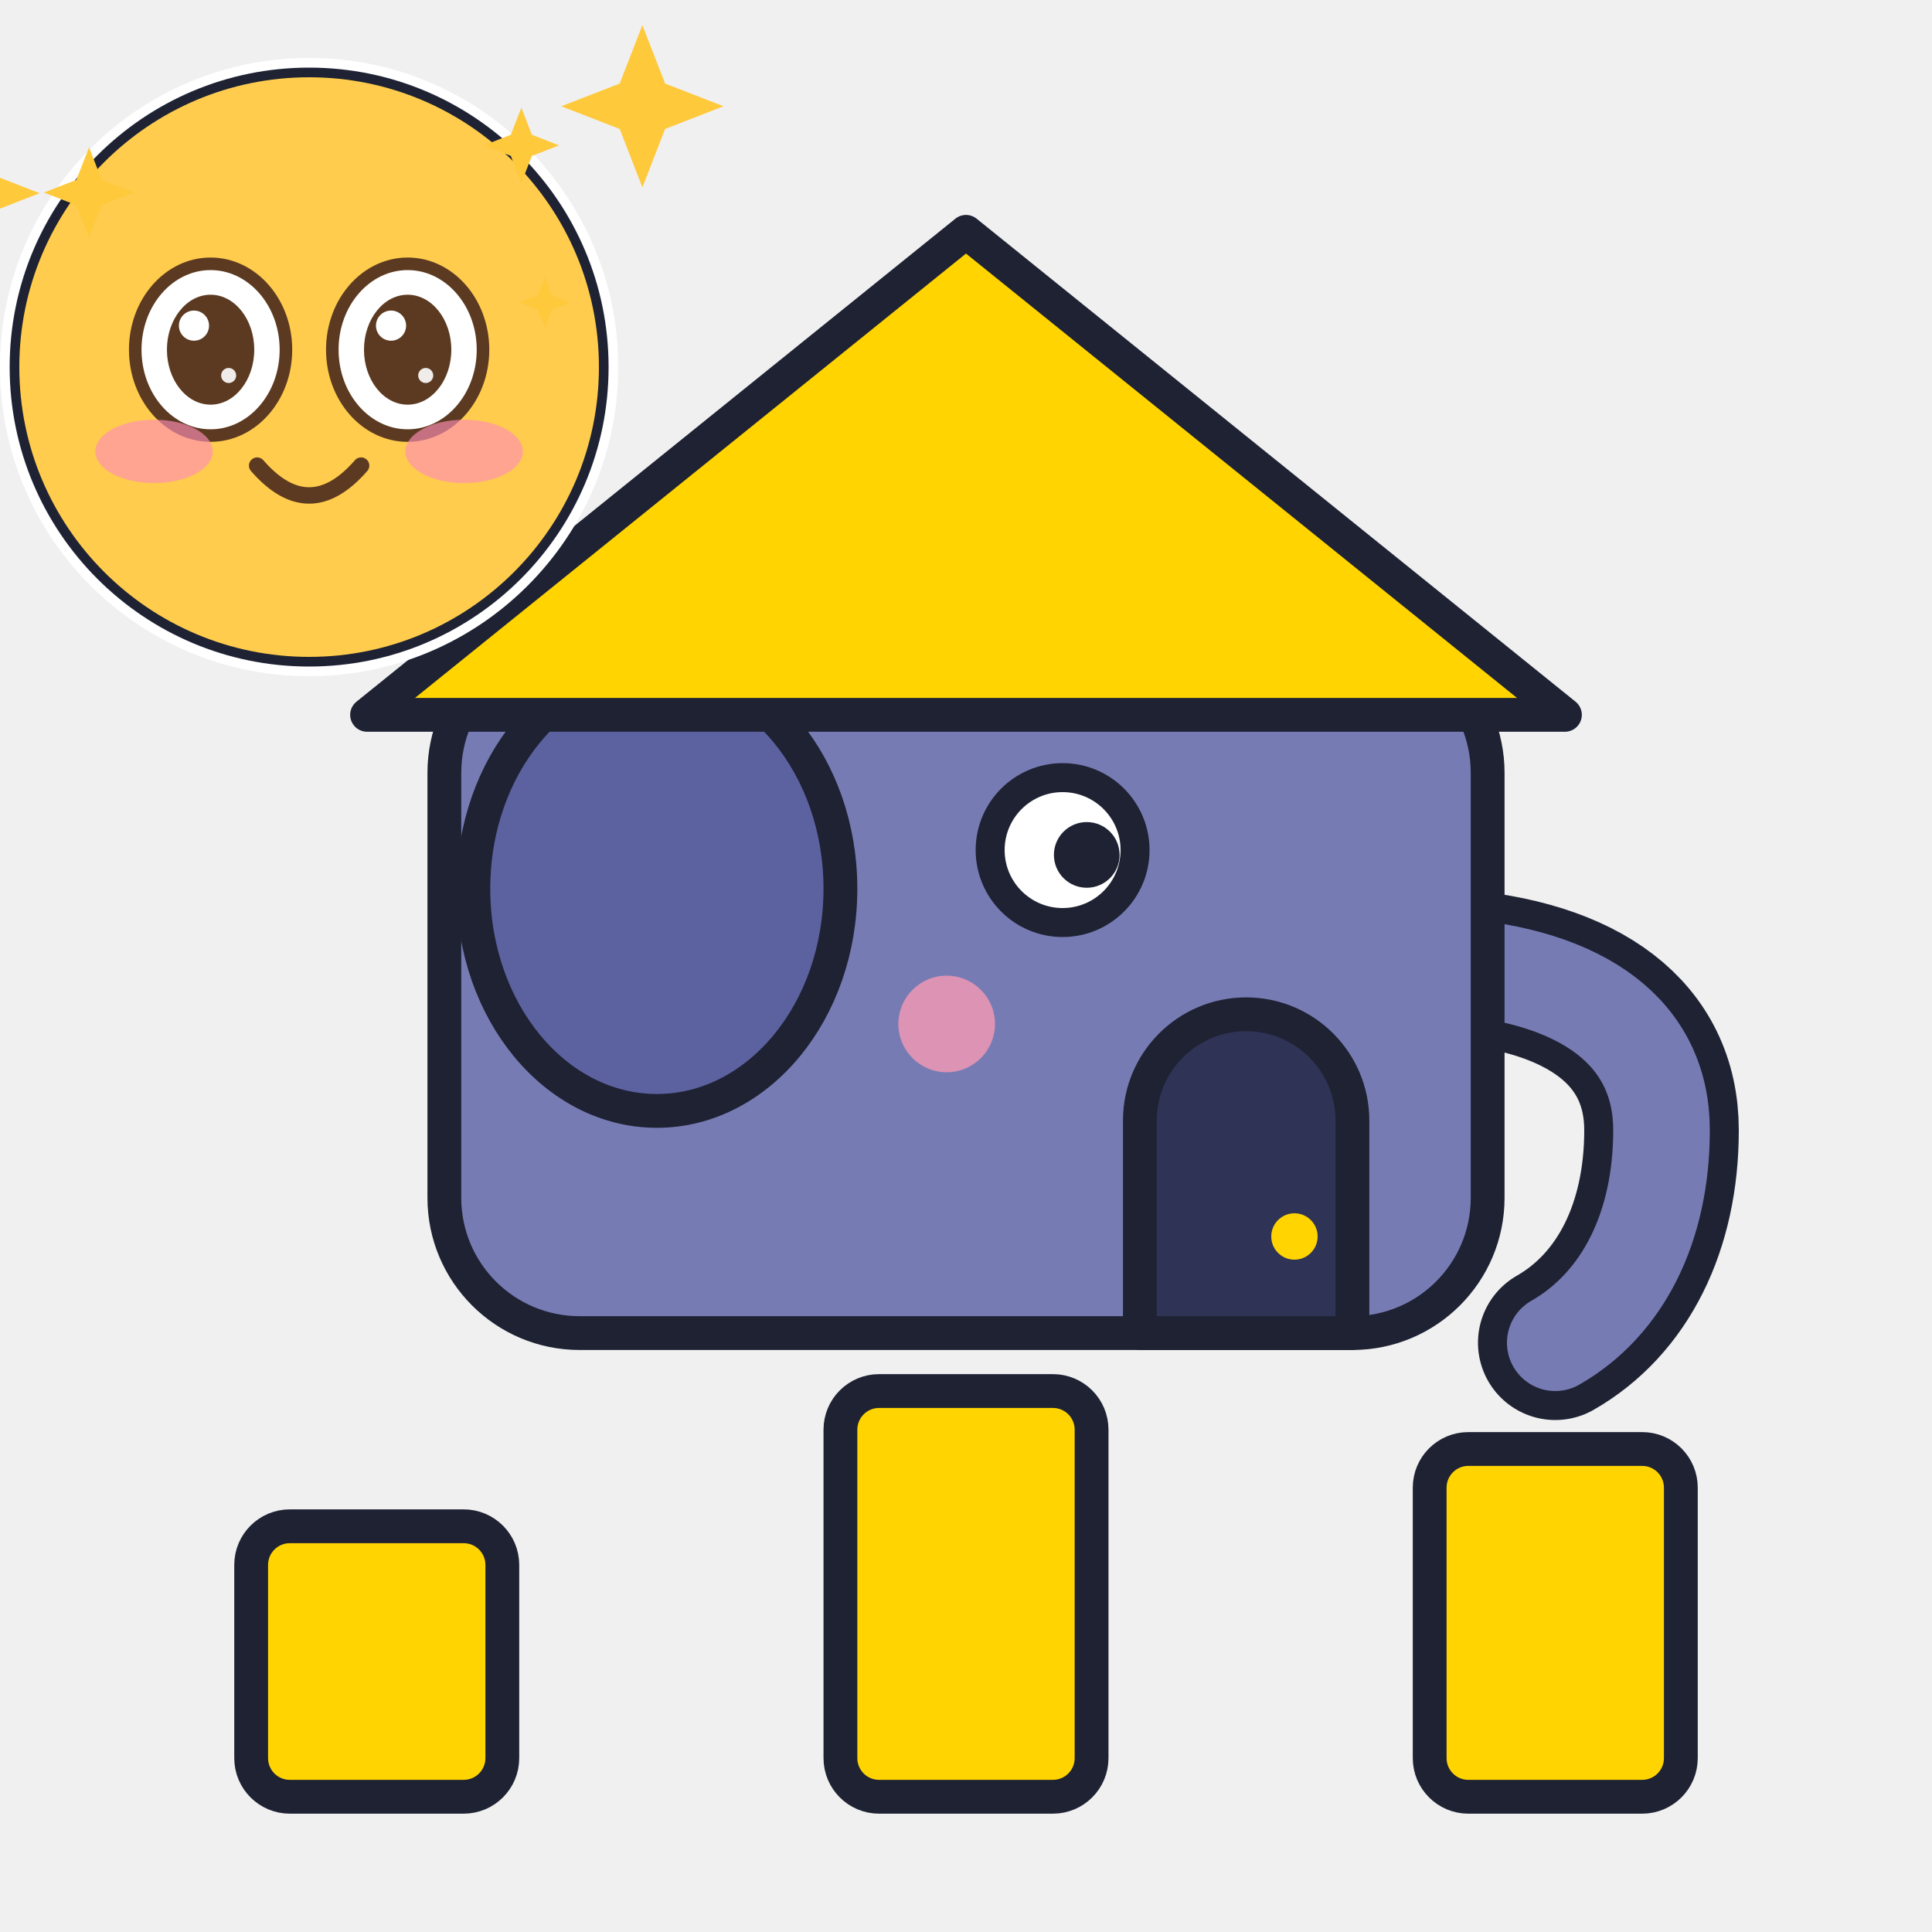
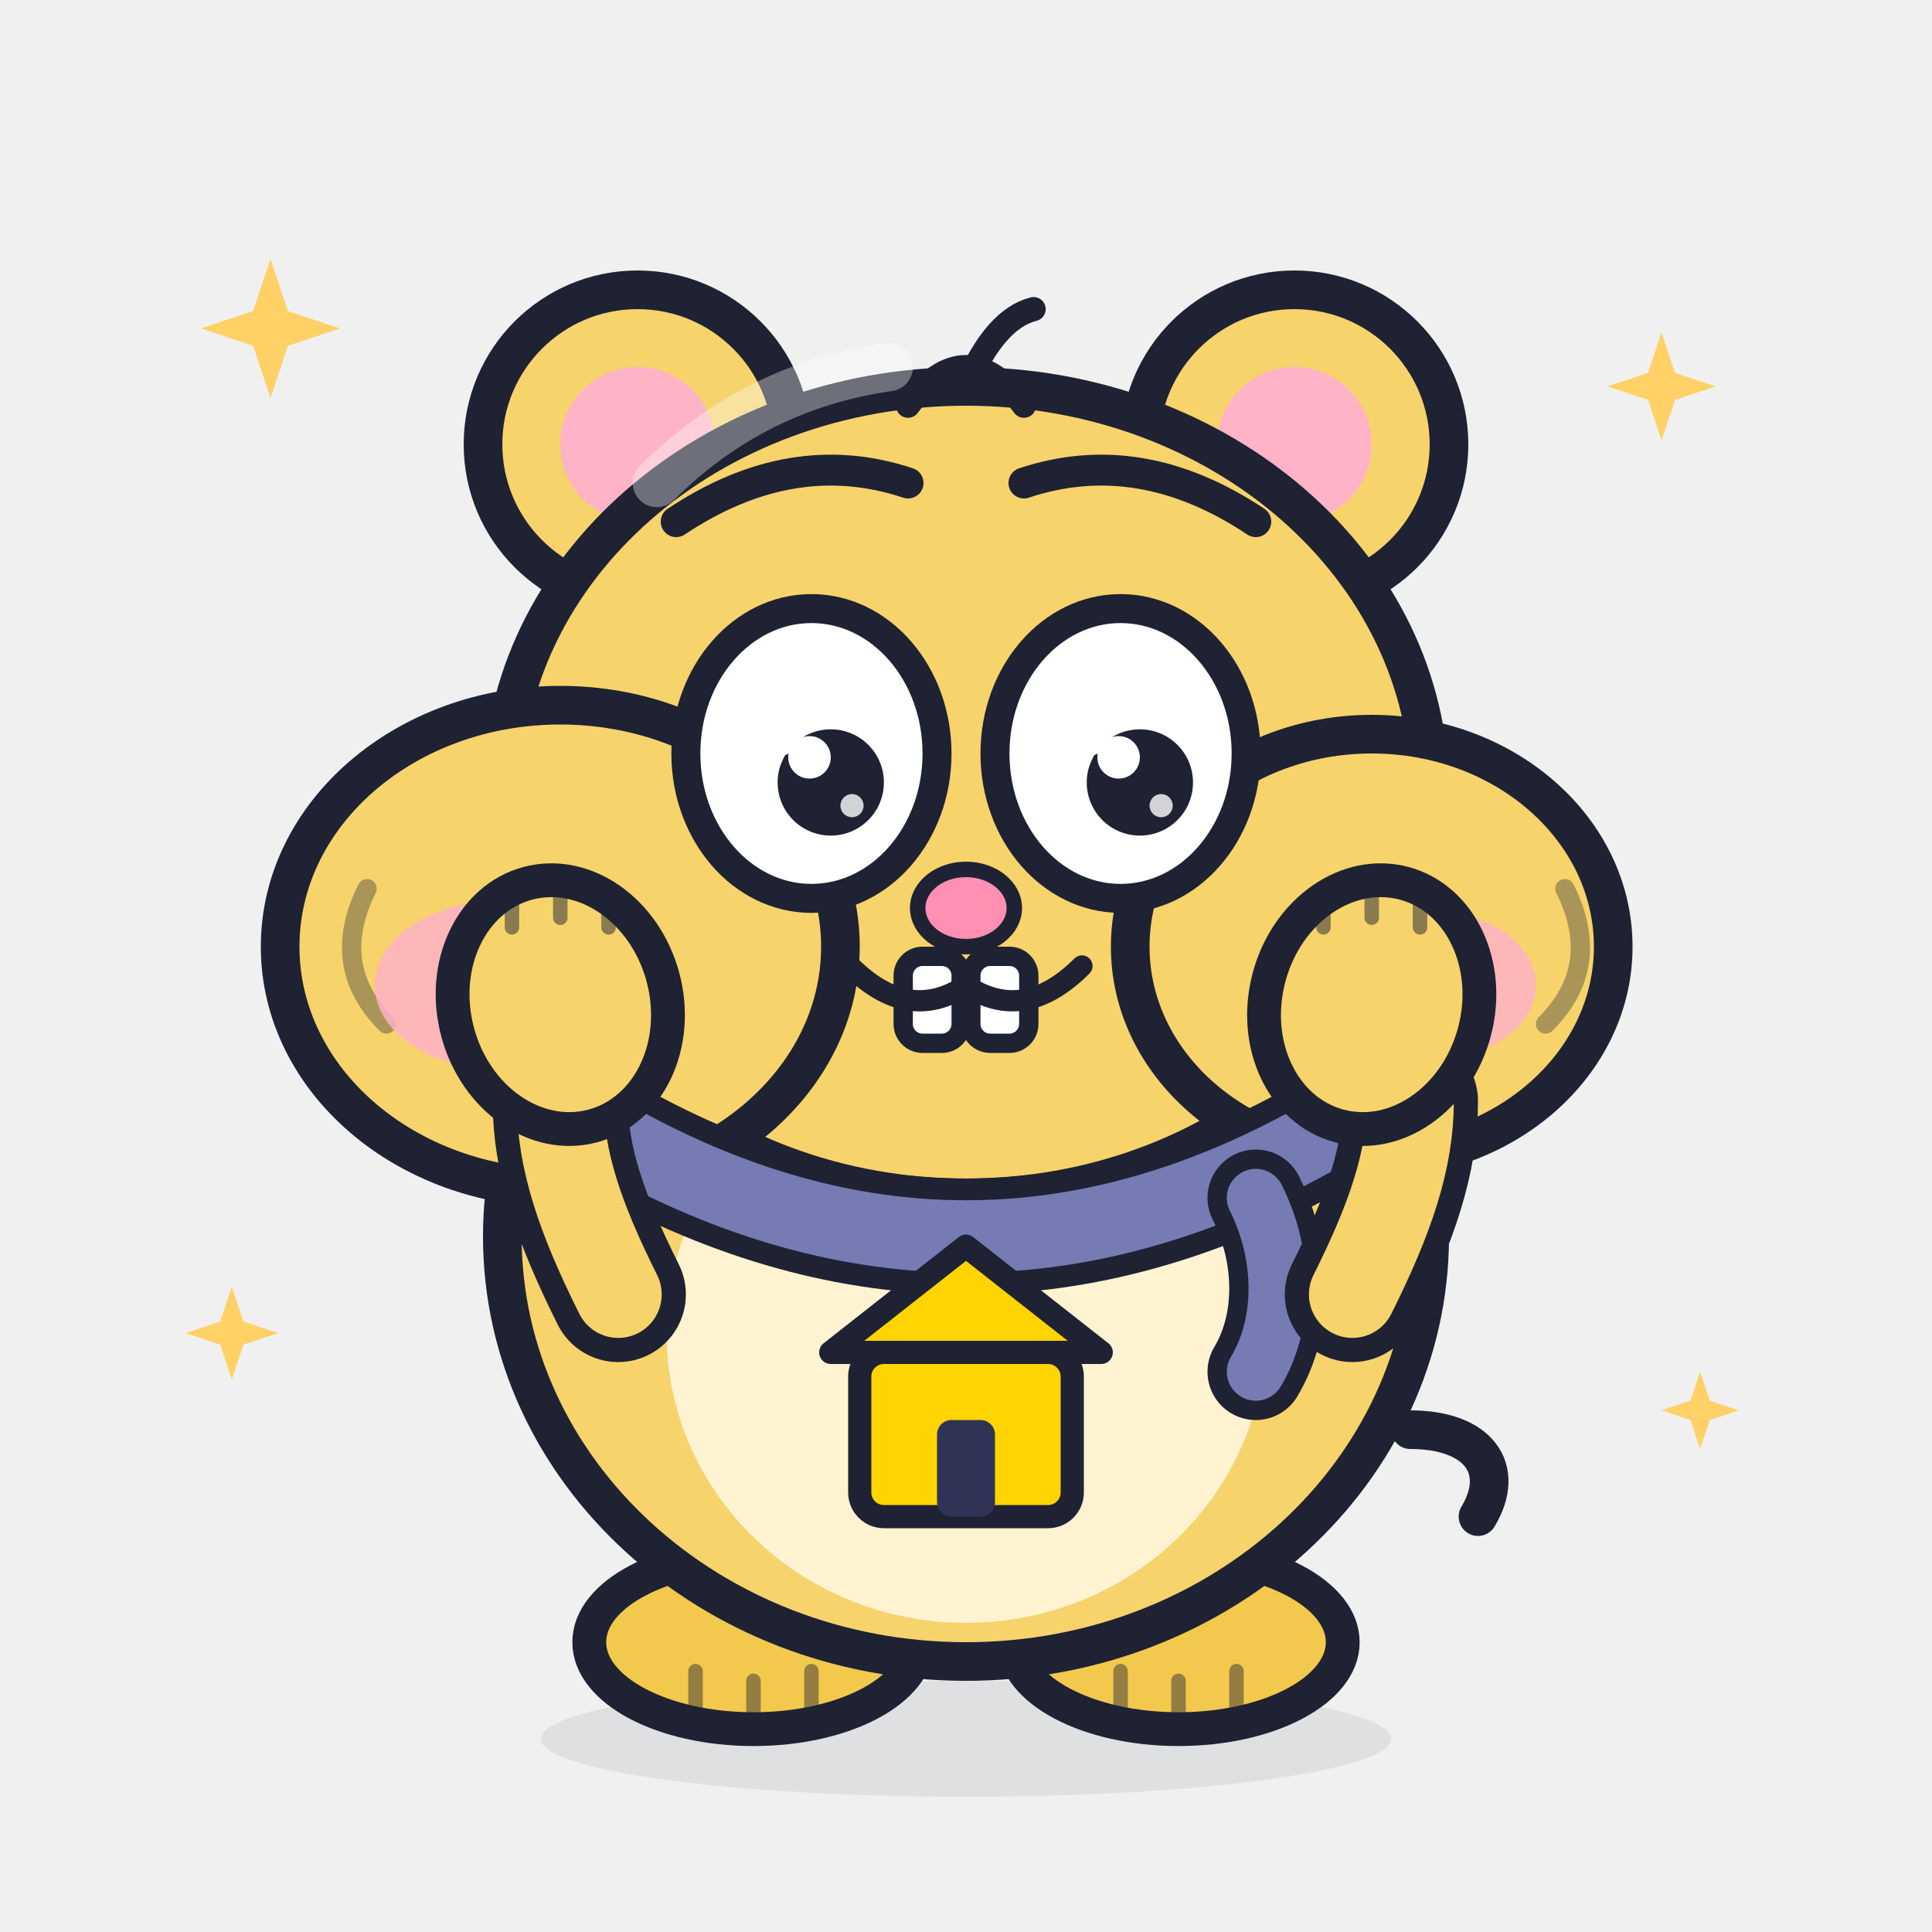
- <svg xmlns="http://www.w3.org/2000/svg" viewBox="0 0 200 200" width="200" height="200" role="img" aria-label="ClickHouse 小象 · 卖萌 Cute">
+ <svg xmlns="http://www.w3.org/2000/svg" viewBox="0 0 200 200" width="88" height="88" role="img" aria-label="ClickHouse 仓鼠 · 卖萌 Cute">
  <style>
- .ex-motion { animation: ex-hop 1.5s ease-in-out infinite; transform-box: fill-box; transform-origin: 50% 50%; }
- .ex-anim-tear { animation: ex-tear 1.8s ease-in infinite; transform-box: fill-box; transform-origin: center; }
- .ex-anim-sweat { animation: ex-tear 1.5s ease-in infinite; transform-box: fill-box; transform-origin: center; }
- .ex-anim-heart { animation: ex-heart 2.2s ease-out infinite; transform-box: fill-box; transform-origin: center; }
- .ex-anim-spark { animation: ex-spark 1.9s ease-in-out infinite; transform-box: fill-box; transform-origin: center; }
- .ex-anim-rain { animation: ex-rain 1.4s linear infinite; transform-box: fill-box; transform-origin: center; }
- .ex-anim-confetti { animation: ex-confetti 2.4s linear infinite; transform-box: fill-box; transform-origin: center; }
- .ex-anim-pulse { animation: ex-pulse 1.6s ease-in-out infinite; transform-box: fill-box; transform-origin: center; }
- .ex-anim-knock { animation: ex-knock 0.55s ease-in-out infinite; transform-box: fill-box; transform-origin: center; }
- .ex-anim-knockline { animation: ex-knockline 0.55s ease-out infinite; transform-box: fill-box; transform-origin: center; }
- .ex-anim-palm { animation: ex-palm 0.9s ease-in-out infinite; transform-box: fill-box; transform-origin: center; }
- .ex-anim-steam { animation: ex-steam 1.8s ease-out infinite; transform-box: fill-box; transform-origin: center; }
- .ex-anim-shock { animation: ex-shock 0.5s ease-in-out infinite; transform-box: fill-box; transform-origin: center; }
- .ex-anim-please { animation: ex-please 1.4s ease-in-out infinite; transform-box: fill-box; transform-origin: center; }
- .ex-anim-drift { animation: ex-drift 4.5s ease-in-out infinite; transform-box: fill-box; transform-origin: center; }
- @keyframes ex-hop { 0%,100% { transform: translateY(0) rotate(0); } 50% { transform: translateY(-2.5px) rotate(2deg); } }
- @keyframes ex-tear { 0% { transform: translateY(0); opacity: 0; } 18% { opacity: 1; } 100% { transform: translateY(8.58px); opacity: 0; } }
- @keyframes ex-heart { 0% { transform: translateY(0) scale(.65); opacity: 0; } 20% { opacity: 1; } 100% { transform: translateY(-14.04px) scale(1.15); opacity: 0; } }
- @keyframes ex-spark { 0%,100% { transform: scale(.6) rotate(0deg); opacity: .3; } 50% { transform: scale(1.15) rotate(25deg); opacity: 1; } }
- @keyframes ex-rain { 0% { transform: translateY(0); opacity: 0; } 20% { opacity: 1; } 100% { transform: translateY(9.36px); opacity: 0; } }
- @keyframes ex-confetti { 0% { transform: translateY(-4px) rotate(0deg); opacity: 1; } 100% { transform: translateY(14px) rotate(200deg); opacity: 0; } }
- @keyframes ex-pulse { 0%,100% { transform: scale(1); opacity: .35; } 50% { transform: scale(1.18); opacity: .7; } }
- @keyframes ex-knock { 0%,100% { transform: translateX(3.51px); } 35% { transform: translateX(0); } }
- @keyframes ex-knockline { 0%,100% { transform: scaleX(.6); opacity: .35; } 35% { transform: scaleX(1); opacity: 1; } }
- @keyframes ex-palm { 0%,100% { transform: translateY(0) rotate(0deg); } 50% { transform: translateY(-1px) rotate(-4deg); } }
- @keyframes ex-steam { 0% { transform: translateY(0); opacity: .7; } 100% { transform: translateY(-7.02px); opacity: 0; } }
- @keyframes ex-shock { 0%,100% { transform: scaleX(.7); opacity: .4; } 50% { transform: scaleX(1.25); opacity: 1; } }
- @keyframes ex-please { 0%,100% { transform: translateY(0); } 50% { transform: translateY(-1.5px); } }
- @keyframes ex-drift { 0%,100% { transform: translateY(0); } 50% { transform: translateY(-1.56px); } }
- @media (prefers-reduced-motion: reduce) {
-   .ex-motion, [class*="ex-anim-"] { animation: none !important; }
- }
- </style>
+   .ex-motion { animation: ex-bob 2.8s ease-in-out infinite; transform-box: fill-box; transform-origin: 50% 50%; }
+   .ex-anim-tear { animation: ex-tear 1.8s ease-in infinite; transform-box: fill-box; transform-origin: center; }
+   .ex-anim-sweat { animation: ex-tear 1.5s ease-in infinite; transform-box: fill-box; transform-origin: center; }
+   .ex-anim-heart { animation: ex-heart 2.2s ease-out infinite; transform-box: fill-box; transform-origin: center; }
+   .ex-anim-spark { animation: ex-spark 1.9s ease-in-out infinite; transform-box: fill-box; transform-origin: center; }
+   .ex-anim-rain { animation: ex-rain 1.4s linear infinite; transform-box: fill-box; transform-origin: center; }
+   .ex-anim-confetti { animation: ex-confetti 2.4s linear infinite; transform-box: fill-box; transform-origin: center; }
+   .ex-anim-pulse { animation: ex-pulse 1.6s ease-in-out infinite; transform-box: fill-box; transform-origin: center; }
+   .ex-anim-knock { animation: ex-knock 0.55s ease-in-out infinite; transform-box: fill-box; transform-origin: center; }
+   .ex-anim-knockline { animation: ex-knockline 0.55s ease-out infinite; transform-box: fill-box; transform-origin: center; }
+   .ex-anim-palm { animation: ex-palm 0.9s ease-in-out infinite; transform-box: fill-box; transform-origin: center; }
+   .ex-anim-steam { animation: ex-steam 1.8s ease-out infinite; transform-box: fill-box; transform-origin: center; }
+   .ex-anim-shock { animation: ex-shock 0.5s ease-in-out infinite; transform-box: fill-box; transform-origin: center; }
+   @keyframes ex-bob { 0%,100% { transform: translateY(0); } 50% { transform: translateY(-2.5px); } }
+   @keyframes ex-bounce { 0%,100% { transform: translateY(0); } 40% { transform: translateY(-6px); } 60% { transform: translateY(-2px); } }
+   @keyframes ex-tremble { 0%,100% { transform: translateX(0); } 25% { transform: translateX(-1px); } 75% { transform: translateX(1px); } }
+   @keyframes ex-sway { 0%,100% { transform: rotate(0deg); } 50% { transform: rotate(2deg); } }
+   @keyframes ex-shake { 0%,100% { transform: translateX(0); } 20% { transform: translateX(-4.24px); } 40% { transform: translateX(4.24px); } 60% { transform: translateX(-2.75px); } 80% { transform: translateX(1.75px); } }
+   @keyframes ex-tear { 0% { transform: translateY(0); opacity: 0; } 18% { opacity: 1; } 100% { transform: translateY(8.58px); opacity: 0; } }
+   @keyframes ex-heart { 0% { transform: translateY(0) scale(.65); opacity: 0; } 20% { opacity: 1; } 100% { transform: translateY(-14.04px) scale(1.15); opacity: 0; } }
+   @keyframes ex-spark { 0%,100% { transform: scale(.6) rotate(0deg); opacity: .3; } 50% { transform: scale(1.15) rotate(25deg); opacity: 1; } }
+   @keyframes ex-rain { 0% { transform: translateY(0); opacity: 0; } 20% { opacity: 1; } 100% { transform: translateY(9.36px); opacity: 0; } }
+   @keyframes ex-confetti { 0% { transform: translateY(-4px) rotate(0deg); opacity: 1; } 100% { transform: translateY(14px) rotate(200deg); opacity: 0; } }
+   @keyframes ex-pulse { 0%,100% { transform: scale(1); opacity: .35; } 50% { transform: scale(1.18); opacity: .7; } }
+   @keyframes ex-knock { 0%,100% { transform: translateX(3.51px); } 35% { transform: translateX(0); } }
+   @keyframes ex-knockline { 0%,100% { transform: scaleX(.6); opacity: .35; } 35% { transform: scaleX(1); opacity: 1; } }
+   @keyframes ex-palm { 0%,100% { transform: translateY(0) rotate(0deg); } 50% { transform: translateY(-1px) rotate(-4deg); } }
+   @keyframes ex-steam { 0% { transform: translateY(0); opacity: .7; } 100% { transform: translateY(-7.02px); opacity: 0; } }
+   @keyframes ex-shock { 0%,100% { transform: scaleX(.7); opacity: .4; } 50% { transform: scaleX(1.25); opacity: 1; } }
+   @keyframes ex-drift { 0%,100% { transform: translateY(0); } 50% { transform: translateY(-1.56px); } }
+   @media (prefers-reduced-motion: reduce) {
+     .ex-motion, [class*="ex-anim-"] { animation: none !important; }
+   }
+   </style>
  <g class="ex-motion ex-cute">
    <g class="ex-base">
-       <g fill="#FFD400" stroke="#1E2233" stroke-width="3.5">
-         <rect x="26" y="158" width="26" height="28" rx="4" />
-         <rect x="87" y="144" width="26" height="42" rx="4" />
-         <rect x="148" y="150" width="26" height="36" rx="4" />
+       <ellipse cx="100" cy="180" rx="44" ry="6" fill="#1E2233" opacity=".08" />
+       <path d="M146 148c7 0 10 4 7 9" fill="none" stroke="#1E2233" stroke-width="4" stroke-linecap="round" />
+       <g fill="#F2C94C" stroke="#1E2233" stroke-width="3.5">
+         <ellipse cx="78" cy="170" rx="17" ry="9" />
+         <ellipse cx="122" cy="170" rx="17" ry="9" />
      </g>
-       <path d="M150 100c14 1 22 7 22 17s-4 18-11 22" fill="none" stroke="#1E2233" stroke-width="16" stroke-linecap="round" />
-       <path d="M150 100c14 1 22 7 22 17s-4 18-11 22" fill="none" stroke="#777BB4" stroke-width="10" stroke-linecap="round" />
-       <rect x="46" y="66" width="108" height="72" rx="14" fill="#777BB4" stroke="#1E2233" stroke-width="3.5" />
-       <ellipse cx="68" cy="92" rx="19" ry="23" fill="#5C61A0" stroke="#1E2233" stroke-width="3.5" />
-       <path d="M38 74 100 24l62 50z" fill="#FFD400" stroke="#1E2233" stroke-width="3.5" stroke-linejoin="round" />
-       <path d="M118 138v-22a11 11 0 0 1 22 0v22z" fill="#2F3456" stroke="#1E2233" stroke-width="3.5" stroke-linejoin="round" />
-       <circle cx="134" cy="128" r="2.4" fill="#FFD400" />
-       <circle cx="110" cy="88" r="7.5" fill="#ffffff" stroke="#1E2233" stroke-width="3" />
-       <circle cx="112.5" cy="88.5" r="3.4" fill="#1E2233" />
-       <circle cx="98" cy="106" r="5" fill="#FF9BB3" opacity=".75" />
+       <g stroke="#1E2233" stroke-width="1.5" opacity=".45" stroke-linecap="round">
+         <path d="M72 173v4" />
+         <path d="M78 174v4" />
+         <path d="M84 173v4" />
+         <path d="M116 173v4" />
+         <path d="M122 174v4" />
+         <path d="M128 173v4" />
+       </g>
+       <ellipse cx="100" cy="128" rx="48" ry="44" fill="#F6D36B" stroke="#1E2233" stroke-width="4" />
+       <ellipse cx="100" cy="138" rx="31" ry="30" fill="#FFF3D1" />
+       <g fill="#F6D36B" stroke="#1E2233" stroke-width="4">
+         <circle cx="66" cy="46" r="16" />
+         <circle cx="134" cy="46" r="16" />
+       </g>
+       <g fill="#FFB3C7">
+         <circle cx="66" cy="46" r="8" />
+         <circle cx="134" cy="46" r="8" />
+       </g>
+       <ellipse cx="100" cy="82" rx="48" ry="42" fill="#F6D36B" stroke="#1E2233" stroke-width="4" />
+       <path d="M94 42q6-8 12 0M100 40q3-7 7-8" fill="none" stroke="#1E2233" stroke-width="2.5" stroke-linecap="round" />
+       <g fill="#F6D36B" stroke="#1E2233" stroke-width="4">
+         <ellipse cx="58" cy="98" rx="29" ry="25" />
+         <ellipse cx="142" cy="98" rx="25" ry="22" />
+       </g>
+       <path d="M38 92q-4 8 2 14M162 92q4 8-2 14" fill="none" stroke="#1E2233" stroke-width="2" opacity=".35" stroke-linecap="round" />
+       <path d="M64 118q36 20 72 0" fill="none" stroke="#1E2233" stroke-width="12" stroke-linecap="round" />
+       <path d="M64 118q36 20 72 0" fill="none" stroke="#777BB4" stroke-width="7.5" stroke-linecap="round" />
+       <path d="M130 124c3 6 3 13 0 18" fill="none" stroke="#1E2233" stroke-width="10" stroke-linecap="round" />
+       <path d="M130 124c3 6 3 13 0 18" fill="none" stroke="#777BB4" stroke-width="6" stroke-linecap="round" />
+       <line x1="100" y1="130" x2="100" y2="136" stroke="#1E2233" stroke-width="2" />
+       <rect x="89" y="140" width="22" height="17" rx="2.5" fill="#FFD400" stroke="#1E2233" stroke-width="2.4" />
+       <path d="M86 140l14-11 14 11z" fill="#FFD400" stroke="#1E2233" stroke-width="2.4" stroke-linejoin="round" />
+       <rect x="97" y="147" width="6" height="10" rx="1.5" fill="#2F3456" />
+       <path d="M68 50q10-10 24-12" fill="none" stroke="#FFF" stroke-width="5" opacity=".35" stroke-linecap="round" />
    </g>
-     <g>
-       <circle cx="32" cy="38" r="32" fill="#FFFFFF" />
-       <circle cx="32" cy="38" r="31" fill="#1E2233" />
-       <g class="ex-face">
-         <circle cx="32" cy="38" r="30" fill="#FFCC4D" />
-         <ellipse cx="21.8" cy="36.2" rx="7.8" ry="8.89" fill="#FFFFFF" stroke="#5C3A21" stroke-width="1.3" />
-         <ellipse cx="21.8" cy="36.2" rx="4.52" ry="5.69" fill="#5C3A21" />
-         <circle cx="20.08" cy="33.71" r="1.56" fill="#FFFFFF" />
-         <circle cx="23.67" cy="38.87" r="0.78" fill="#FFFFFF" opacity=".9" />
-         <ellipse cx="42.2" cy="36.2" rx="7.8" ry="8.89" fill="#FFFFFF" stroke="#5C3A21" stroke-width="1.3" />
-         <ellipse cx="42.2" cy="36.2" rx="4.52" ry="5.69" fill="#5C3A21" />
-         <circle cx="40.48" cy="33.71" r="1.56" fill="#FFFFFF" />
-         <circle cx="44.07" cy="38.87" r="0.78" fill="#FFFFFF" opacity=".9" />
-         <path d="M 26.62,48.2 Q 32,54.38 37.38,48.2" fill="none" stroke="#5C3A21" stroke-width="1.7" stroke-linecap="round" />
-         <ellipse class="ex-anim-pulse" cx="15.95" cy="46.73" rx="6.08" ry="3.28" fill="#FF8FB3" opacity="0.65" />
-         <ellipse class="ex-anim-pulse" cx="48.05" cy="46.73" rx="6.08" ry="3.28" fill="#FF8FB3" opacity="0.65" />
-         <path class="ex-anim-spark" style="animation-delay:0.0s" d="M 9.22,15.25 L 10.53,18.62 L 13.9,19.93 L 10.53,21.24 L 9.22,24.61 L 7.91,21.24 L 4.54,19.93 L 7.91,18.62 Z" fill="#FFC93C" />
-         <path class="ex-anim-spark" style="animation-delay:0.4s" d="M 53.97,11.15 L 55.06,13.95 L 57.87,15.05 L 55.06,16.14 L 53.97,18.95 L 52.88,16.14 L 50.07,15.05 L 52.88,13.95 Z" fill="#FFC93C" />
-         <path class="ex-anim-spark" style="animation-delay:0.8s" d="M 56.41,28.67 L 57.15,30.58 L 59.06,31.32 L 57.15,32.06 L 56.41,33.97 L 55.67,32.06 L 53.76,31.32 L 55.67,30.58 Z" fill="#FFC93C" />
+     <g class="ex-face">
+       <ellipse cx="84" cy="78" rx="13" ry="15" fill="#FFF" stroke="#1E2233" stroke-width="3" />
+       <circle cx="86" cy="81" r="5.5" fill="#1E2233" />
+       <circle cx="83.8" cy="78.4" r="2.2" fill="#FFF" />
+       <circle cx="88.2" cy="83.4" r="1.2" fill="#FFF" opacity=".8" />
+       <path d="M80 73l1.2 2.8 2.8 1.2-2.8 1.2-1.2 2.8-1.2-2.8-2.8-1.2 2.8-1.2z" fill="#FFF" />
+       <ellipse cx="116" cy="78" rx="13" ry="15" fill="#FFF" stroke="#1E2233" stroke-width="3" />
+       <circle cx="118" cy="81" r="5.5" fill="#1E2233" />
+       <circle cx="115.8" cy="78.4" r="2.2" fill="#FFF" />
+       <circle cx="120.2" cy="83.4" r="1.2" fill="#FFF" opacity=".8" />
+       <path d="M112 73l1.2 2.8 2.8 1.2-2.8 1.2-1.2 2.8-1.2-2.8-2.8-1.2 2.8-1.2z" fill="#FFF" />
+       <path d="M70 54q12-8 24-4" fill="none" stroke="#1E2233" stroke-width="3.2" stroke-linecap="round" />
+       <path d="M106 50q12-4 24 4" fill="none" stroke="#1E2233" stroke-width="3.2" stroke-linecap="round" />
+       <ellipse cx="100" cy="94" rx="5" ry="4" fill="#FF8FB3" stroke="#1E2233" stroke-width="1.6" />
+       <g fill="#FFF" stroke="#1E2233" stroke-width="2">
+         <rect x="93.5" y="99" width="6" height="9" rx="2" />
+         <rect x="100.5" y="99" width="6" height="9" rx="2" />
+       </g>
+       <path d="M88 100q6 6 12 2M112 100q-6 6-12 2" fill="none" stroke="#1E2233" stroke-width="2.2" stroke-linecap="round" />
+       <ellipse cx="52" cy="102" rx="13.2" ry="8.8" fill="#FFB3C7" opacity="0.85" />
+       <ellipse cx="148" cy="102" rx="11" ry="7.7" fill="#FFB3C7" opacity="0.85" />
+     </g>
+     <g class="ex-arms">
+       <path d="M64 134c-4-8-6-14-6-20" fill="none" stroke="#1E2233" stroke-width="14" stroke-linecap="round" />
+       <path d="M64 134c-4-8-6-14-6-20" fill="none" stroke="#F6D36B" stroke-width="9" stroke-linecap="round" />
+       <ellipse cx="58" cy="104" rx="11" ry="13" fill="#F6D36B" stroke="#1E2233" stroke-width="3.5" transform="rotate(-15 58 104)" />
+       <g stroke="#1E2233" stroke-width="1.5" opacity=".5" stroke-linecap="round">
+         <path d="M53 96v-4" />
+         <path d="M58 95v-4" />
+         <path d="M63 96v-4" />
+       </g>
+       <path d="M140 134c4-8 6-14 6-20" fill="none" stroke="#1E2233" stroke-width="14" stroke-linecap="round" />
+       <path d="M140 134c4-8 6-14 6-20" fill="none" stroke="#F6D36B" stroke-width="9" stroke-linecap="round" />
+       <ellipse cx="142" cy="104" rx="11" ry="13" fill="#F6D36B" stroke="#1E2233" stroke-width="3.5" transform="rotate(15 142 104)" />
+       <g stroke="#1E2233" stroke-width="1.5" opacity=".5" stroke-linecap="round">
+         <path d="M137 96v-4" />
+         <path d="M142 95v-4" />
+         <path d="M147 96v-4" />
      </g>
    </g>
-     <path class="ex-anim-spark" style="animation-delay:0s" d="M 66.5,2.6 L 68.85,8.65 L 74.9,11 L 68.85,13.35 L 66.5,19.4 L 64.15,13.35 L 58.1,11 L 64.15,8.65 Z" fill="#FFC93C" />
-     <path class="ex-anim-spark" style="animation-delay:0.5s" d="M -2.5,13.4 L -0.65,18.15 L 4.1,20 L -0.65,21.85 L -2.5,26.6 L -4.35,21.85 L -9.1,20 L -4.35,18.15 Z" fill="#FFC93C" />
+     <g class="ex-effects">
+       <g class="ex-anim-spark" style="animation-delay:0s" transform="translate(28 34) scale(0.9)">
+         <path d="M0 -8L2 -2 8 0 2 2 0 8-2 2-8 0-2-2Z" fill="#FFD166" />
+       </g>
+       <g class="ex-anim-spark" style="animation-delay:0.5s" transform="translate(172 40) scale(0.7)">
+         <path d="M0 -8L2 -2 8 0 2 2 0 8-2 2-8 0-2-2Z" fill="#FFD166" />
+       </g>
+       <g class="ex-anim-spark" style="animation-delay:0.9s" transform="translate(24 138) scale(0.6)">
+         <path d="M0 -8L2 -2 8 0 2 2 0 8-2 2-8 0-2-2Z" fill="#FFD166" />
+       </g>
+       <g class="ex-anim-spark" style="animation-delay:1.3s" transform="translate(176 146) scale(0.5)">
+         <path d="M0 -8L2 -2 8 0 2 2 0 8-2 2-8 0-2-2Z" fill="#FFD166" />
+       </g>
+     </g>
  </g>
</svg>
